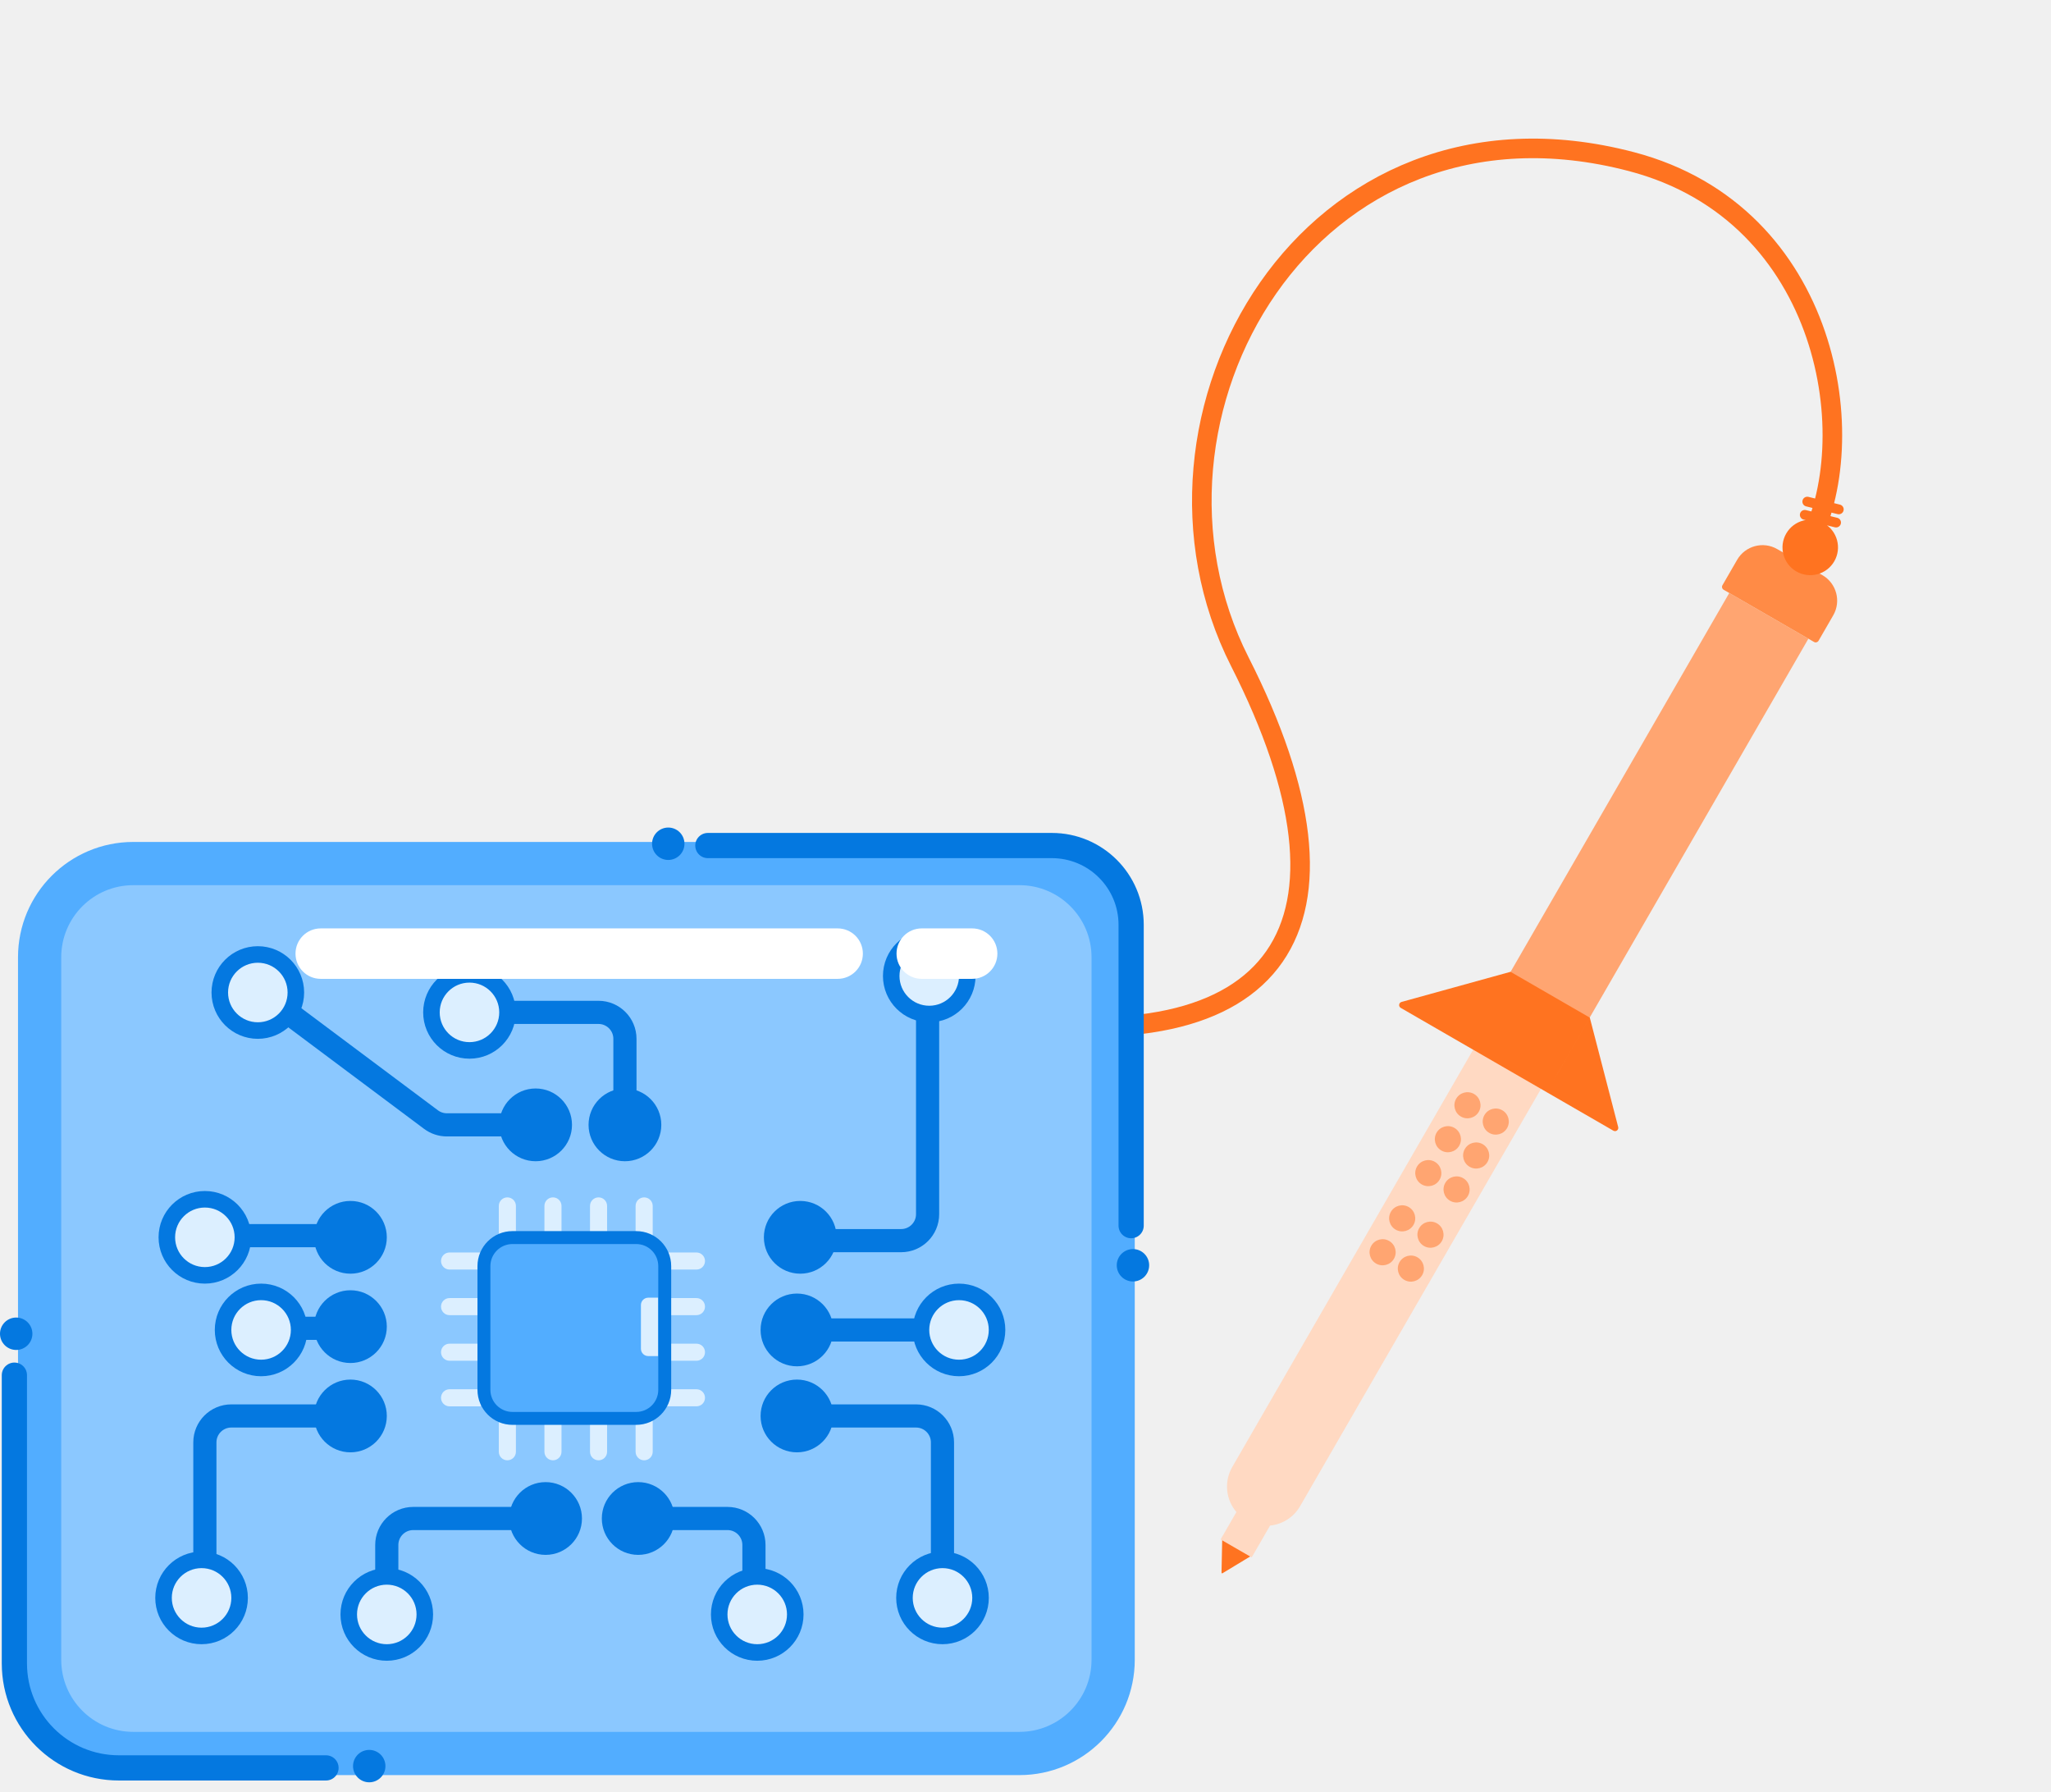
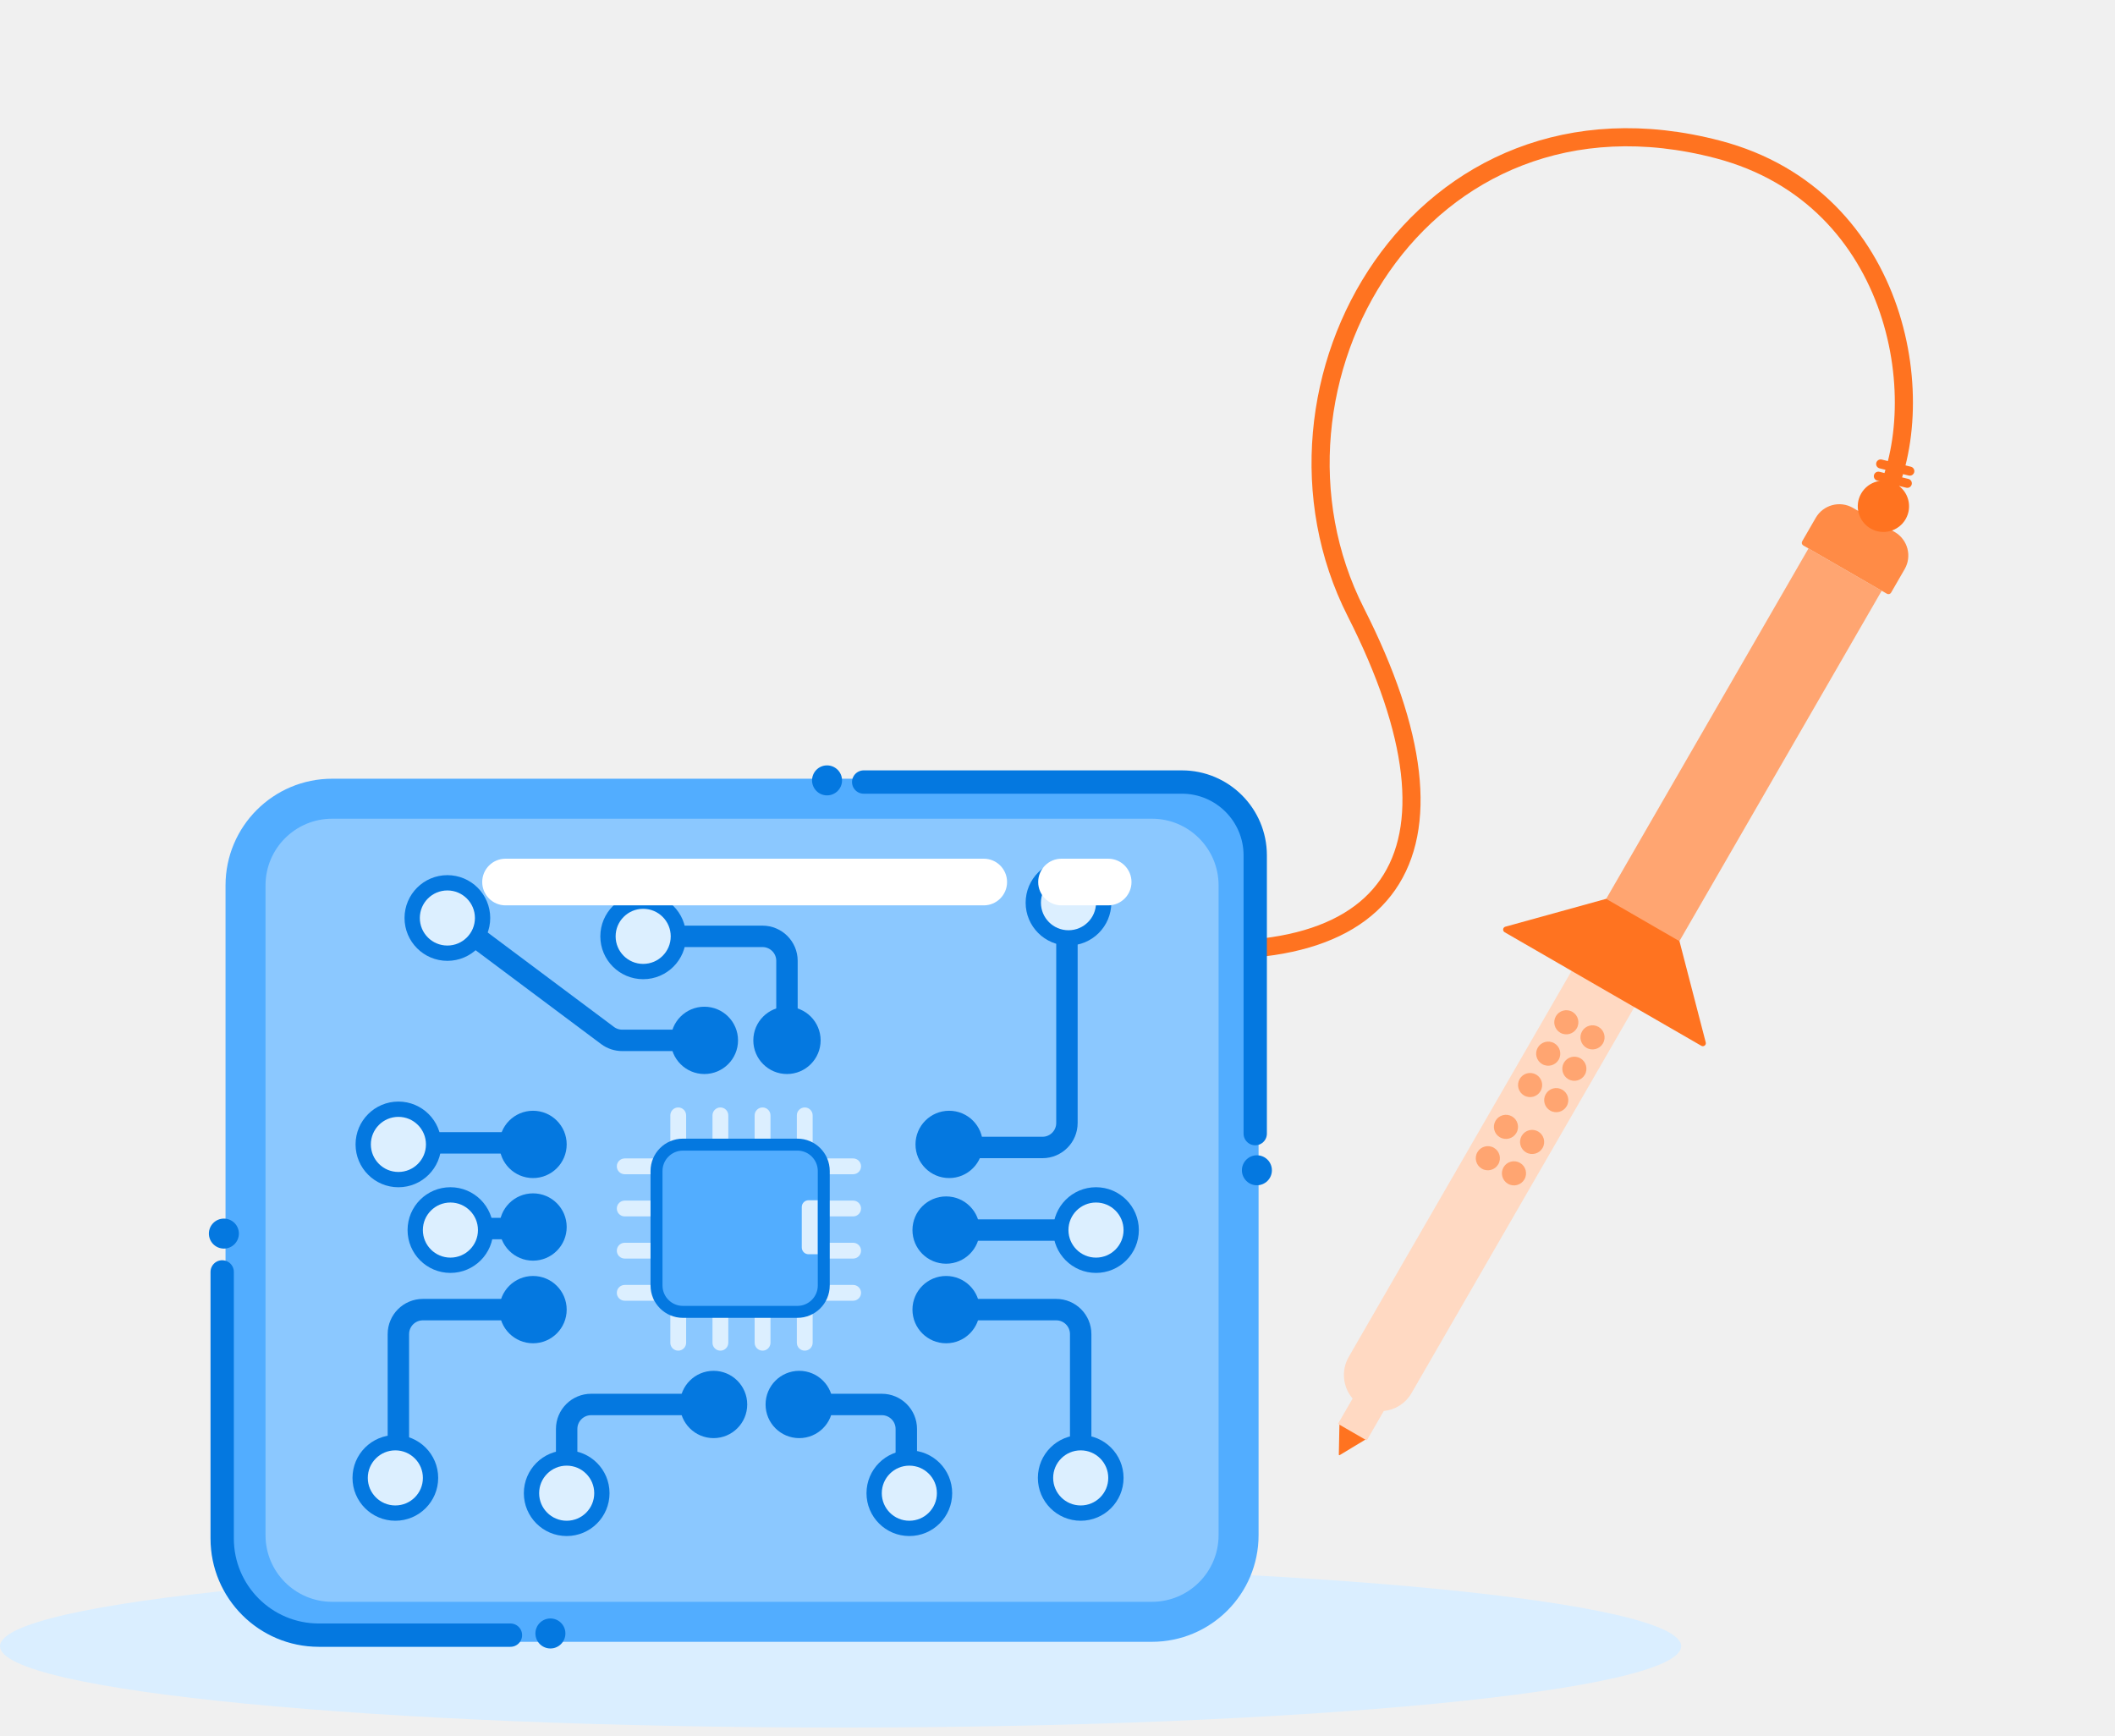
- <svg xmlns="http://www.w3.org/2000/svg" width="79" height="69" viewBox="0 0 79 69" fill="none">
-   <path d="M47.115 59.2L48.239 59.849C48.256 59.858 48.256 59.882 48.24 59.892L47.088 60.59C47.071 60.6 47.05 60.587 47.05 60.568L47.078 59.221C47.078 59.202 47.099 59.191 47.115 59.2Z" fill="#FF7320" />
-   <path fill-rule="evenodd" clip-rule="evenodd" d="M50.077 58.007L50.329 57.571L50.328 57.571L59.883 41.022L57.27 39.513L47.715 56.063L47.715 56.063L47.464 56.498C47.136 57.067 47.22 57.761 47.624 58.233L47.015 59.288L48.213 59.979L48.92 58.754C49.387 58.707 49.825 58.444 50.077 58.007Z" fill="#FFD9C2" />
-   <circle cx="57.613" cy="43.195" r="0.503" transform="rotate(120 57.6133 43.1949)" fill="#FFA571" />
-   <circle cx="56.858" cy="44.502" r="0.503" transform="rotate(120 56.8585 44.5017)" fill="#FFA571" />
-   <circle cx="56.104" cy="45.808" r="0.503" transform="rotate(120 56.1041 45.8082)" fill="#FFA571" />
-   <circle cx="56.524" cy="42.567" r="0.503" transform="rotate(120 56.524 42.5666)" fill="#FFA571" />
-   <circle cx="55.77" cy="43.873" r="0.503" transform="rotate(120 55.7696 43.8732)" fill="#FFA571" />
-   <circle cx="55.016" cy="45.18" r="0.503" transform="rotate(120 55.0157 45.1797)" fill="#FFA571" />
-   <circle cx="55.099" cy="47.55" r="0.503" transform="rotate(120 55.0987 47.5504)" fill="#FFA571" />
-   <circle cx="54.344" cy="48.857" r="0.503" transform="rotate(120 54.3438 48.8567)" fill="#FFA571" />
-   <circle cx="54.01" cy="46.922" r="0.503" transform="rotate(120 54.0098 46.9216)" fill="#FFA571" />
-   <circle cx="53.255" cy="48.228" r="0.503" transform="rotate(120 53.2554 48.2278)" fill="#FFA571" />
-   <rect x="69.656" y="24.599" width="19.11" height="3.52" transform="rotate(120 69.6558 24.5986)" fill="#FFA571" />
-   <path d="M70.197 22.152C70.739 22.465 70.924 23.157 70.612 23.698L70.046 24.678C70.011 24.738 69.934 24.759 69.874 24.724L66.39 22.712C66.33 22.678 66.309 22.601 66.344 22.541L66.91 21.561C67.222 21.02 67.914 20.834 68.455 21.147L70.197 22.152Z" fill="#FF8B46" />
-   <path fill-rule="evenodd" clip-rule="evenodd" d="M62.329 43.405L61.235 39.189L59.576 42.063L62.144 43.546C62.241 43.602 62.357 43.513 62.329 43.405ZM58.181 37.427L58.182 37.427L58.182 37.427L61.234 39.19L59.576 42.063L56.523 40.3L56.523 40.3L53.955 38.817C53.858 38.761 53.877 38.617 53.984 38.587L58.181 37.427L58.181 37.427L58.181 37.427Z" fill="#FF7320" />
-   <circle cx="69.727" cy="21.082" r="1.069" transform="rotate(120 69.7268 21.0822)" fill="#FF7320" />
-   <path d="M69.617 21.02C71.815 17.025 70.523 8.242 62.84 6.225C50.422 2.964 42.967 16.045 47.756 25.486C52.889 35.605 49.472 41.064 37.886 39.191C31.965 38.058 30.385 35.204 31.384 39.756" stroke="#FF7320" stroke-width="0.754" />
-   <rect x="70.859" y="20.353" width="1.619" height="0.377" rx="0.189" transform="rotate(-166.184 70.8594 20.3529)" fill="#FF7320" />
-   <rect x="70.965" y="19.845" width="1.627" height="0.377" rx="0.189" transform="rotate(-166.184 70.9648 19.8452)" fill="#FF7320" />
-   <rect x="1.526" y="33.258" width="41.35" height="34.273" rx="3.608" fill="#8BC8FF" stroke="#52ADFF" stroke-width="1.665" />
-   <path d="M19.872 54.704L19.872 55.911C19.872 56.093 19.724 56.24 19.542 56.24C19.361 56.24 19.213 56.093 19.213 55.911L19.213 54.704L19.872 54.704Z" fill="#DCEFFF" />
-   <path d="M21.628 54.704L21.628 55.911C21.628 56.093 21.481 56.24 21.299 56.24C21.117 56.24 20.97 56.093 20.97 55.911L20.97 54.704L21.628 54.704Z" fill="#DCEFFF" />
-   <path d="M23.384 54.704L23.384 55.911C23.384 56.093 23.237 56.24 23.055 56.24C22.873 56.24 22.726 56.093 22.726 55.911L22.726 54.704L23.384 54.704Z" fill="#DCEFFF" />
-   <path d="M25.141 54.704L25.141 55.911C25.141 56.093 24.993 56.24 24.811 56.24C24.63 56.24 24.482 56.093 24.482 55.911L24.482 54.704L25.141 54.704Z" fill="#DCEFFF" />
-   <path d="M19.872 47.65L19.872 46.443C19.872 46.261 19.724 46.114 19.542 46.114C19.361 46.114 19.213 46.261 19.213 46.443L19.213 47.65L19.872 47.65Z" fill="#DCEFFF" />
-   <path d="M21.628 47.65L21.628 46.443C21.628 46.261 21.481 46.114 21.299 46.114C21.117 46.114 20.97 46.261 20.97 46.443L20.97 47.65L21.628 47.65Z" fill="#DCEFFF" />
-   <path d="M23.384 47.65L23.384 46.443C23.384 46.261 23.237 46.114 23.055 46.114C22.873 46.114 22.726 46.261 22.726 46.443L22.726 47.65L23.384 47.65Z" fill="#DCEFFF" />
-   <path d="M25.141 47.65L25.141 46.443C25.141 46.261 24.993 46.114 24.811 46.114C24.63 46.114 24.482 46.261 24.482 46.443L24.482 47.65L25.141 47.65Z" fill="#DCEFFF" />
-   <path d="M25.619 48.894H26.826C27.008 48.894 27.155 48.747 27.155 48.565C27.155 48.383 27.008 48.236 26.826 48.236H25.619V48.894Z" fill="#DCEFFF" />
-   <path d="M25.619 50.65H26.826C27.008 50.65 27.155 50.503 27.155 50.321C27.155 50.139 27.008 49.992 26.826 49.992H25.619V50.65Z" fill="#DCEFFF" />
-   <path d="M25.619 52.406H26.826C27.008 52.406 27.155 52.258 27.155 52.077C27.155 51.895 27.008 51.748 26.826 51.748H25.619V52.406Z" fill="#DCEFFF" />
-   <path d="M25.619 54.161H26.826C27.008 54.161 27.155 54.014 27.155 53.832C27.155 53.651 27.008 53.503 26.826 53.503H25.619V54.161Z" fill="#DCEFFF" />
-   <path d="M18.523 48.894H17.316C17.134 48.894 16.987 48.747 16.987 48.565C16.987 48.383 17.134 48.236 17.316 48.236H18.523V48.894Z" fill="#DCEFFF" />
-   <path d="M18.523 50.65H17.316C17.134 50.65 16.987 50.503 16.987 50.321C16.987 50.139 17.134 49.992 17.316 49.992H18.523V50.65Z" fill="#DCEFFF" />
-   <path d="M18.523 52.406H17.316C17.134 52.406 16.987 52.259 16.987 52.077C16.987 51.895 17.134 51.748 17.316 51.748H18.523V52.406Z" fill="#DCEFFF" />
-   <path d="M18.523 54.162H17.316C17.134 54.162 16.987 54.014 16.987 53.832C16.987 53.651 17.134 53.503 17.316 53.503H18.523V54.162Z" fill="#DCEFFF" />
-   <rect x="18.64" y="47.662" width="6.964" height="6.964" rx="1.1" fill="#52ADFF" stroke="#0478E0" stroke-width="0.498" />
-   <path d="M25.346 52.226L25.346 49.977L24.969 49.977C24.814 49.977 24.687 50.103 24.687 50.259L24.687 51.944C24.687 52.1 24.814 52.226 24.969 52.226L25.346 52.226Z" fill="#DCEFFF" />
-   <path d="M30.696 54.532H35.283C35.846 54.532 36.302 54.988 36.302 55.551V61.539" stroke="#0478E0" stroke-width="0.892" />
-   <circle cx="30.697" cy="54.532" r="1.401" fill="#0478E0" />
-   <circle cx="36.303" cy="61.539" r="1.465" fill="#DCEFFF" stroke="#0478E0" stroke-width="0.637" />
-   <path d="M30.696 51.22H35.792" stroke="#0478E0" stroke-width="0.892" />
-   <circle cx="30.697" cy="51.219" r="1.401" fill="#0478E0" />
-   <circle cx="36.939" cy="51.219" r="1.465" fill="#DCEFFF" stroke="#0478E0" stroke-width="0.637" />
-   <path d="M31.461 47.78H34.71C35.273 47.78 35.729 47.323 35.729 46.761V38.416" stroke="#0478E0" stroke-width="0.892" />
-   <circle cx="30.824" cy="47.652" r="1.401" fill="#0478E0" />
-   <circle cx="35.793" cy="37.587" r="1.465" fill="#DCEFFF" stroke="#0478E0" stroke-width="0.637" />
-   <path d="M8.147 47.588H13.753" stroke="#0478E0" stroke-width="0.892" />
-   <circle cx="13.498" cy="47.652" r="1.401" fill="#0478E0" />
-   <circle cx="7.891" cy="47.652" r="1.465" fill="#DCEFFF" stroke="#0478E0" stroke-width="0.637" />
-   <path d="M9.866 51.156H13.816" stroke="#0478E0" stroke-width="0.892" />
-   <circle cx="13.498" cy="51.092" r="1.401" fill="#0478E0" />
-   <circle cx="10.057" cy="51.219" r="1.465" fill="#DCEFFF" stroke="#0478E0" stroke-width="0.637" />
-   <circle cx="13.498" cy="54.532" r="1.401" fill="#0478E0" />
-   <path d="M7.891 61.411V55.551C7.891 54.988 8.347 54.532 8.91 54.532H13.242" stroke="#0478E0" stroke-width="0.892" />
-   <circle cx="7.764" cy="61.539" r="1.465" fill="#DCEFFF" stroke="#0478E0" stroke-width="0.637" />
-   <path d="M14.898 61.794V59.501C14.898 58.938 15.354 58.481 15.917 58.481H21.013" stroke="#0478E0" stroke-width="0.892" />
-   <circle cx="21.015" cy="58.481" r="1.401" fill="#0478E0" />
-   <circle cx="14.898" cy="62.176" r="1.465" fill="#DCEFFF" stroke="#0478E0" stroke-width="0.637" />
-   <path d="M29.04 61.794V59.501C29.04 58.938 28.584 58.481 28.021 58.481H25.154" stroke="#0478E0" stroke-width="0.892" />
-   <circle cx="29.167" cy="62.176" r="1.465" fill="#DCEFFF" stroke="#0478E0" stroke-width="0.637" />
-   <circle cx="24.582" cy="58.481" r="1.401" fill="#0478E0" />
-   <path d="M10.311 38.416L16.601 43.118C16.777 43.249 16.991 43.321 17.211 43.321H21.14" stroke="#0478E0" stroke-width="0.892" />
-   <circle cx="9.931" cy="38.224" r="1.465" fill="#DCEFFF" stroke="#0478E0" stroke-width="0.637" />
-   <circle cx="20.631" cy="43.321" r="1.401" fill="#0478E0" />
-   <path d="M24.071 43.639V40.008C24.071 39.445 23.615 38.989 23.052 38.989H18.911" stroke="#0478E0" stroke-width="0.892" />
-   <circle cx="18.083" cy="38.989" r="1.465" fill="#DCEFFF" stroke="#0478E0" stroke-width="0.637" />
-   <circle cx="24.071" cy="43.321" r="1.401" fill="#0478E0" />
-   <rect x="11.382" y="35.755" width="21.854" height="1.943" rx="0.971" fill="white" />
-   <rect x="34.532" y="35.755" width="3.885" height="1.943" rx="0.971" fill="white" />
-   <path d="M0.554 52.961V64.062C0.554 66.284 2.356 68.086 4.578 68.086H12.557" stroke="#0478E0" stroke-width="0.971" stroke-linecap="round" />
-   <circle cx="14.222" cy="68.017" r="0.624" fill="#0478E0" />
-   <circle cx="0.624" cy="51.366" r="0.624" fill="#0478E0" />
-   <path d="M27.265 32.564H40.516C42.202 32.564 43.569 33.931 43.569 35.617V47.203" stroke="#0478E0" stroke-width="0.971" stroke-linecap="round" />
-   <circle cx="43.639" cy="48.729" r="0.624" fill="#0478E0" />
-   <circle cx="25.74" cy="32.495" r="0.624" fill="#0478E0" />
+ <svg xmlns="http://www.w3.org/2000/svg" width="78" height="64" viewBox="0 0 78 64" fill="none">
+   <ellipse cx="31" cy="60.711" rx="31" ry="3" fill="#DAEEFF" />
+   <path d="M49.433 52.433L50.428 53.007C50.443 53.016 50.443 53.037 50.429 53.046L49.408 53.663C49.393 53.672 49.374 53.661 49.375 53.644L49.399 52.452C49.4 52.434 49.418 52.424 49.433 52.433Z" fill="#FF7320" />
+   <path fill-rule="evenodd" clip-rule="evenodd" d="M52.056 51.376L52.279 50.99L52.279 50.99L60.741 36.333L58.427 34.996L49.964 49.654L49.964 49.654L49.742 50.04C49.451 50.544 49.525 51.158 49.883 51.577L49.344 52.51L50.405 53.123L51.032 52.037C51.445 51.996 51.833 51.763 52.056 51.376Z" fill="#FFD9C2" />
+   <circle cx="58.73" cy="38.257" r="0.445" transform="rotate(120 58.7304 38.2573)" fill="#FFA571" />
+   <circle cx="58.062" cy="39.415" r="0.445" transform="rotate(120 58.062 39.4146)" fill="#FFA571" />
+   <circle cx="57.394" cy="40.572" r="0.445" transform="rotate(120 57.3935 40.5718)" fill="#FFA571" />
+   <circle cx="57.766" cy="37.701" r="0.445" transform="rotate(120 57.7656 37.7007)" fill="#FFA571" />
+   <circle cx="57.098" cy="38.858" r="0.445" transform="rotate(120 57.0976 38.858)" fill="#FFA571" />
+   <circle cx="56.43" cy="40.015" r="0.445" transform="rotate(120 56.4297 40.0151)" fill="#FFA571" />
+   <circle cx="56.503" cy="42.115" r="0.445" transform="rotate(120 56.5034 42.1147)" fill="#FFA571" />
+   <circle cx="55.835" cy="43.272" r="0.445" transform="rotate(120 55.8349 43.2717)" fill="#FFA571" />
+   <circle cx="55.539" cy="41.558" r="0.445" transform="rotate(120 55.539 41.5578)" fill="#FFA571" />
+   <circle cx="54.871" cy="42.715" r="0.445" transform="rotate(120 54.8711 42.7147)" fill="#FFA571" />
+   <rect x="69.397" y="21.787" width="16.925" height="3.118" transform="rotate(120 69.3965 21.7866)" fill="#FFA571" />
+   <path d="M69.876 19.62C70.356 19.897 70.52 20.51 70.243 20.989L69.742 21.857C69.711 21.91 69.643 21.928 69.59 21.898L66.504 20.116C66.451 20.085 66.433 20.017 66.463 19.964L66.964 19.096C67.241 18.617 67.854 18.453 68.333 18.729L69.876 19.62Z" fill="#FF8B46" />
+   <path fill-rule="evenodd" clip-rule="evenodd" d="M62.907 38.444L61.938 34.71L60.469 37.255L62.744 38.568C62.83 38.617 62.932 38.539 62.907 38.444ZM55.516 34.176L59.235 33.148L59.234 33.149L61.938 34.71L60.469 37.255L57.765 35.694L57.765 35.693L55.49 34.38C55.405 34.33 55.421 34.202 55.516 34.176Z" fill="#FF7320" />
+   <circle cx="69.459" cy="18.672" r="0.946" transform="rotate(120 69.4591 18.6722)" fill="#FF7320" />
+   <path d="M69.362 18.617C71.309 15.079 70.165 7.3 63.36 5.513C52.362 2.625 45.758 14.211 50 22.573C54.546 31.535 51.52 36.37 41.258 34.711C36.014 33.707 34.615 31.18 35.5 35.211" stroke="#FF7320" stroke-width="0.668" />
+   <rect x="70.462" y="18.026" width="1.433" height="0.334" rx="0.167" transform="rotate(-166.184 70.4624 18.0262)" fill="#FF7320" />
+   <rect x="70.556" y="17.576" width="1.441" height="0.334" rx="0.167" transform="rotate(-166.184 70.5557 17.5765)" fill="#FF7320" />
+   <rect x="9.055" y="29.456" width="36.623" height="30.355" rx="3.195" fill="#8BC8FF" stroke="#52ADFF" stroke-width="1.475" />
+   <path d="M25.304 48.45L25.304 49.52C25.304 49.681 25.173 49.811 25.012 49.811C24.851 49.811 24.721 49.681 24.721 49.52L24.721 48.45L25.304 48.45Z" fill="#DCEFFF" />
+   <path d="M26.859 48.45L26.859 49.52C26.859 49.681 26.729 49.811 26.568 49.811C26.407 49.811 26.276 49.681 26.276 49.52L26.276 48.45L26.859 48.45Z" fill="#DCEFFF" />
+   <path d="M28.415 48.45L28.415 49.52C28.415 49.681 28.284 49.811 28.123 49.811C27.962 49.811 27.831 49.681 27.831 49.52L27.831 48.45L28.415 48.45Z" fill="#DCEFFF" />
+   <path d="M29.97 48.45L29.97 49.52C29.97 49.681 29.84 49.811 29.679 49.811C29.518 49.811 29.387 49.681 29.387 49.52L29.387 48.45L29.97 48.45Z" fill="#DCEFFF" />
+   <path d="M25.304 42.203L25.304 41.134C25.304 40.973 25.173 40.842 25.012 40.842C24.851 40.842 24.721 40.973 24.721 41.134L24.721 42.203L25.304 42.203Z" fill="#DCEFFF" />
+   <path d="M26.859 42.203L26.859 41.134C26.859 40.973 26.729 40.842 26.568 40.842C26.407 40.842 26.276 40.973 26.276 41.134L26.276 42.203L26.859 42.203Z" fill="#DCEFFF" />
+   <path d="M28.415 42.203L28.415 41.134C28.415 40.973 28.284 40.842 28.123 40.842C27.962 40.842 27.831 40.973 27.831 41.134L27.831 42.203L28.415 42.203Z" fill="#DCEFFF" />
+   <path d="M29.97 42.203L29.97 41.134C29.97 40.973 29.84 40.842 29.679 40.842C29.518 40.842 29.387 40.973 29.387 41.134L29.387 42.203L29.97 42.203Z" fill="#DCEFFF" />
+   <path d="M30.394 43.305H31.463C31.624 43.305 31.755 43.175 31.755 43.014C31.755 42.852 31.624 42.722 31.463 42.722H30.394V43.305Z" fill="#DCEFFF" />
+   <path d="M30.394 44.86H31.463C31.624 44.86 31.755 44.73 31.755 44.569C31.755 44.407 31.624 44.277 31.463 44.277H30.394V44.86Z" fill="#DCEFFF" />
+   <path d="M30.394 46.415H31.463C31.624 46.415 31.755 46.285 31.755 46.124C31.755 45.963 31.624 45.832 31.463 45.832H30.394V46.415Z" fill="#DCEFFF" />
+   <path d="M30.394 47.97H31.463C31.624 47.97 31.755 47.84 31.755 47.678C31.755 47.517 31.624 47.387 31.463 47.387H30.394V47.97Z" fill="#DCEFFF" />
+   <path d="M24.109 43.305H23.04C22.879 43.305 22.748 43.175 22.748 43.014C22.748 42.852 22.879 42.722 23.04 42.722H24.109V43.305Z" fill="#DCEFFF" />
+   <path d="M24.109 44.86H23.04C22.879 44.86 22.748 44.73 22.748 44.569C22.748 44.408 22.879 44.277 23.04 44.277H24.109V44.86Z" fill="#DCEFFF" />
+   <path d="M24.109 46.415H23.04C22.879 46.415 22.748 46.285 22.748 46.124C22.748 45.963 22.879 45.832 23.04 45.832H24.109V46.415Z" fill="#DCEFFF" />
+   <path d="M24.109 47.97H23.04C22.879 47.97 22.748 47.84 22.748 47.678C22.748 47.517 22.879 47.387 23.04 47.387H24.109V47.97Z" fill="#DCEFFF" />
+   <rect x="24.212" y="42.213" width="6.168" height="6.168" rx="0.974" fill="#52ADFF" stroke="#0478E0" stroke-width="0.441" />
+   <path d="M30.152 46.256L30.152 44.264L29.819 44.264C29.681 44.264 29.569 44.376 29.569 44.514L29.569 46.006C29.569 46.144 29.681 46.256 29.819 46.256L30.152 46.256Z" fill="#DCEFFF" />
+   <path d="M34.891 48.298H38.953C39.451 48.298 39.855 48.702 39.855 49.201V54.504" stroke="#0478E0" stroke-width="0.79" />
+   <circle cx="34.892" cy="48.298" r="1.241" fill="#0478E0" />
+   <circle cx="39.856" cy="54.504" r="1.298" fill="#DCEFFF" stroke="#0478E0" stroke-width="0.564" />
+   <path d="M34.891 45.364H39.404" stroke="#0478E0" stroke-width="0.79" />
+   <circle cx="34.892" cy="45.364" r="1.241" fill="#0478E0" />
+   <circle cx="40.42" cy="45.364" r="1.298" fill="#DCEFFF" stroke="#0478E0" stroke-width="0.564" />
+   <path d="M35.568 42.318H38.446C38.944 42.318 39.348 41.914 39.348 41.415V34.024" stroke="#0478E0" stroke-width="0.79" />
+   <circle cx="35.004" cy="42.205" r="1.241" fill="#0478E0" />
+   <circle cx="39.405" cy="33.291" r="1.298" fill="#DCEFFF" stroke="#0478E0" stroke-width="0.564" />
+   <path d="M14.919 42.148H19.884" stroke="#0478E0" stroke-width="0.79" />
+   <circle cx="19.658" cy="42.205" r="1.241" fill="#0478E0" />
+   <circle cx="14.693" cy="42.205" r="1.298" fill="#DCEFFF" stroke="#0478E0" stroke-width="0.564" />
+   <path d="M16.442 45.308H19.94" stroke="#0478E0" stroke-width="0.79" />
+   <circle cx="19.658" cy="45.251" r="1.241" fill="#0478E0" />
+   <circle cx="16.611" cy="45.364" r="1.298" fill="#DCEFFF" stroke="#0478E0" stroke-width="0.564" />
+   <circle cx="19.658" cy="48.298" r="1.241" fill="#0478E0" />
+   <path d="M14.692 54.391V49.201C14.692 48.702 15.097 48.298 15.595 48.298H19.432" stroke="#0478E0" stroke-width="0.79" />
+   <circle cx="14.58" cy="54.504" r="1.298" fill="#DCEFFF" stroke="#0478E0" stroke-width="0.564" />
+   <path d="M20.898 54.73V52.699C20.898 52.2 21.303 51.796 21.801 51.796H26.315" stroke="#0478E0" stroke-width="0.79" />
+   <circle cx="26.316" cy="51.796" r="1.241" fill="#0478E0" />
+   <circle cx="20.899" cy="55.068" r="1.298" fill="#DCEFFF" stroke="#0478E0" stroke-width="0.564" />
+   <path d="M33.424 54.73V52.699C33.424 52.2 33.02 51.796 32.521 51.796H29.982" stroke="#0478E0" stroke-width="0.79" />
+   <circle cx="33.536" cy="55.068" r="1.298" fill="#DCEFFF" stroke="#0478E0" stroke-width="0.564" />
+   <circle cx="29.475" cy="51.796" r="1.241" fill="#0478E0" />
+   <path d="M16.836 34.024L22.407 38.189C22.563 38.305 22.752 38.368 22.947 38.368H26.427" stroke="#0478E0" stroke-width="0.79" />
+   <circle cx="16.499" cy="33.855" r="1.298" fill="#DCEFFF" stroke="#0478E0" stroke-width="0.564" />
+   <circle cx="25.977" cy="38.368" r="1.241" fill="#0478E0" />
+   <path d="M29.023 38.65V35.434C29.023 34.936 28.618 34.532 28.12 34.532H24.453" stroke="#0478E0" stroke-width="0.79" />
+   <circle cx="23.72" cy="34.532" r="1.298" fill="#DCEFFF" stroke="#0478E0" stroke-width="0.564" />
+   <circle cx="29.023" cy="38.368" r="1.241" fill="#0478E0" />
+   <rect x="17.784" y="31.668" width="19.356" height="1.721" rx="0.86" fill="white" />
+   <rect x="38.288" y="31.668" width="3.441" height="1.721" rx="0.86" fill="white" />
+   <path d="M8.194 46.907V56.739C8.194 58.707 9.79 60.303 11.758 60.303H18.825" stroke="#0478E0" stroke-width="0.86" stroke-linecap="round" />
+   <circle cx="20.299" cy="60.241" r="0.553" fill="#0478E0" />
+   <circle cx="8.257" cy="45.494" r="0.553" fill="#0478E0" />
+   <path d="M31.852 28.841H43.588C45.081 28.841 46.292 30.052 46.292 31.545V41.807" stroke="#0478E0" stroke-width="0.86" stroke-linecap="round" />
+   <circle cx="46.354" cy="43.159" r="0.553" fill="#0478E0" />
+   <circle cx="30.501" cy="28.78" r="0.553" fill="#0478E0" />
</svg>
